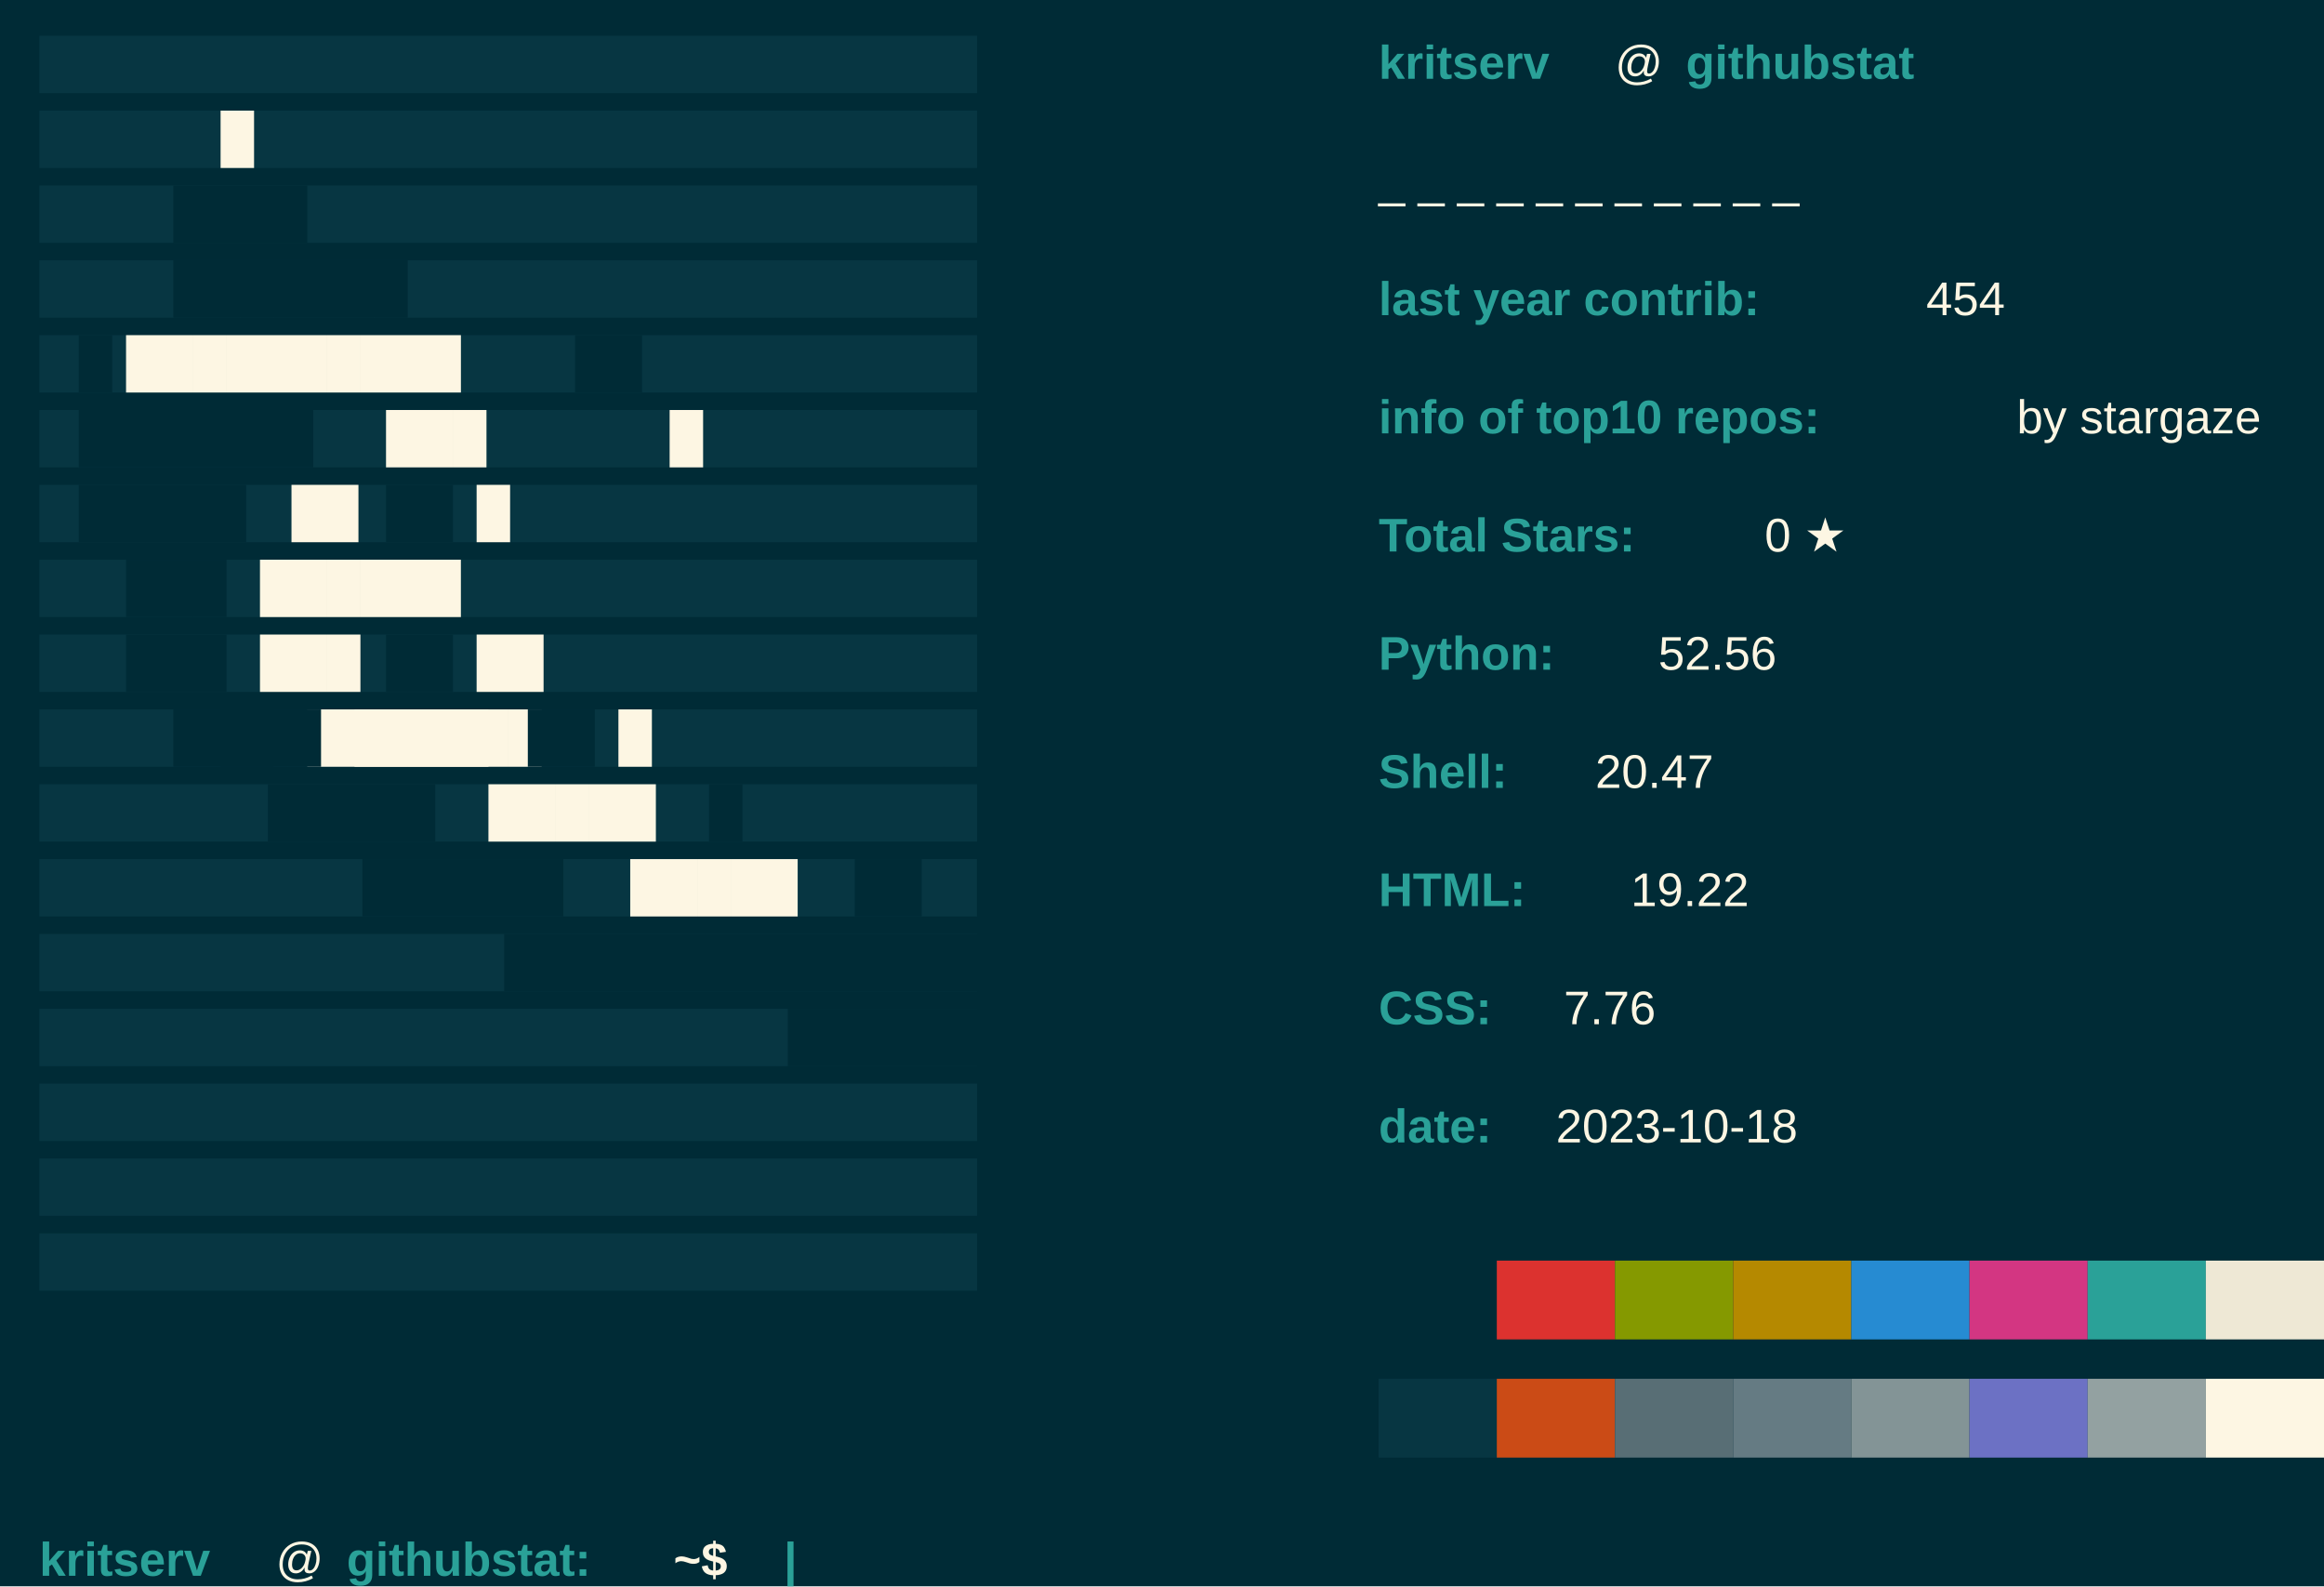
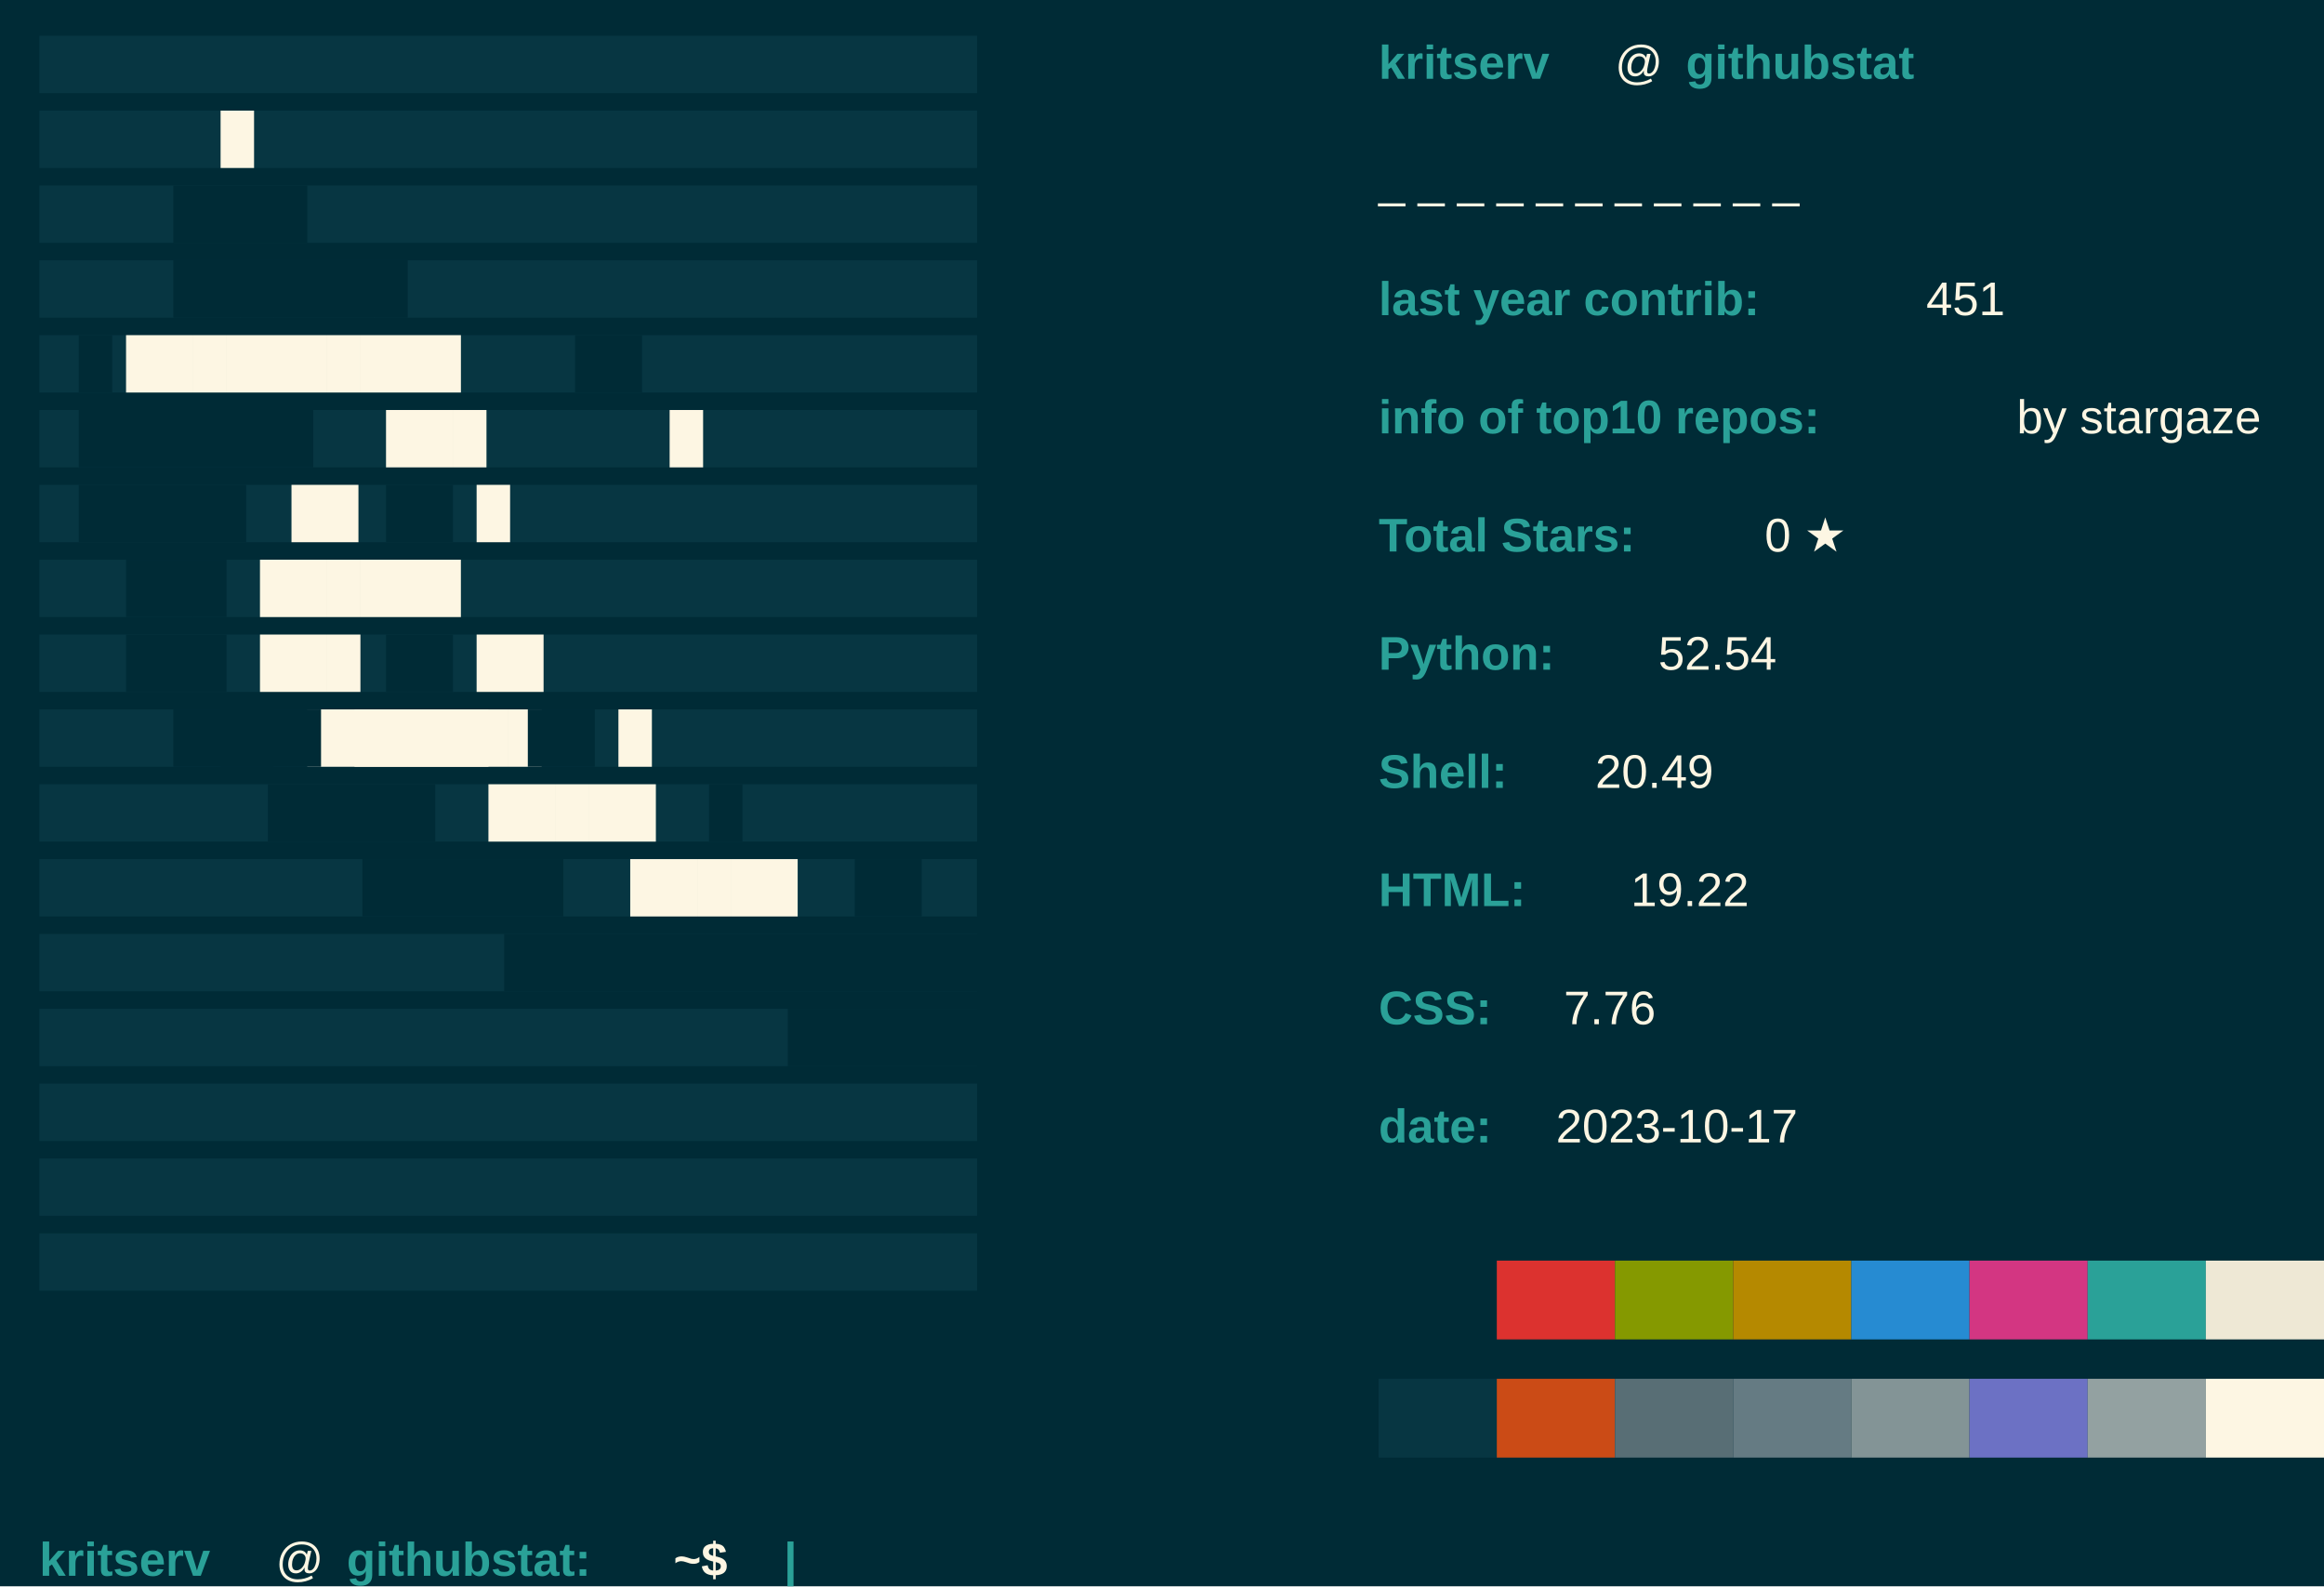
<svg xmlns="http://www.w3.org/2000/svg" baseprofile="tiny" height="100%" version="1.2" width="100%">
  <defs />
  <rect fill="#002B36" height="100%" width="100%" x="0" y="0" />
  <text fill="#073642" font-family="arial" font-weight="normal" x="10" y="20">████████████████████████████</text>
  <text fill="#073642" font-family="arial" font-weight="normal" x="10" y="39">████████████████████████████</text>
  <text fill="#073642" font-family="arial" font-weight="normal" x="10" y="58">████████████████████████████</text>
  <text fill="#073642" font-family="arial" font-weight="normal" x="10" y="77">████████████████████████████</text>
  <text fill="#073642" font-family="arial" font-weight="normal" x="10" y="96">████████████████████████████</text>
  <text fill="#073642" font-family="arial" font-weight="normal" x="10" y="115">████████████████████████████</text>
  <text fill="#073642" font-family="arial" font-weight="normal" x="10" y="134">████████████████████████████</text>
  <text fill="#073642" font-family="arial" font-weight="normal" x="10" y="153">████████████████████████████</text>
  <text fill="#073642" font-family="arial" font-weight="normal" x="10" y="172">████████████████████████████</text>
  <text fill="#073642" font-family="arial" font-weight="normal" x="10" y="191">████████████████████████████</text>
  <text fill="#073642" font-family="arial" font-weight="normal" x="10" y="210">████████████████████████████</text>
  <text fill="#073642" font-family="arial" font-weight="normal" x="10" y="229">████████████████████████████</text>
  <text fill="#073642" font-family="arial" font-weight="normal" x="10" y="248">████████████████████████████</text>
  <text fill="#073642" font-family="arial" font-weight="normal" x="10" y="267">████████████████████████████</text>
  <text fill="#073642" font-family="arial" font-weight="normal" x="10" y="286">████████████████████████████</text>
  <text fill="#073642" font-family="arial" font-weight="normal" x="10" y="305">████████████████████████████</text>
  <text fill="#073642" font-family="arial" font-weight="normal" x="10" y="324">████████████████████████████</text>
  <text fill="#FDF6E3" font-family="arial" font-weight="normal" x="56" y="39">█</text>
  <text fill="#002B36" font-family="arial" font-weight="normal" x="44" y="58">████</text>
  <text fill="#002B36" font-family="arial" font-weight="normal" x="44" y="77">███████</text>
  <text fill="#002B36" font-family="arial" font-weight="normal" x="20" y="96">█</text>
  <text fill="#FDF6E3" font-family="arial" font-weight="normal" x="32" y="96">██████████</text>
  <text fill="#002B36" font-family="arial" font-weight="normal" x="146" y="96">██</text>
  <text fill="#FDF6E3" font-family="arial" font-weight="normal" x="170" y="115">█</text>
  <text fill="#002B36" font-family="arial" font-weight="normal" x="20" y="115">███████</text>
  <text fill="#FDF6E3" font-family="arial" font-weight="normal" x="98" y="115">███</text>
  <text fill="#002B36" font-family="arial" font-weight="normal" x="20" y="134">█████</text>
  <text fill="#FDF6E3" font-family="arial" font-weight="normal" x="74" y="134">██</text>
  <text fill="#002B36" font-family="arial" font-weight="normal" x="98" y="134">██</text>
  <text fill="#FDF6E3" font-family="arial" font-weight="normal" x="121" y="134">█</text>
  <text fill="#002B36" font-family="arial" font-weight="normal" x="32" y="153">███</text>
  <text fill="#FDF6E3" font-family="arial" font-weight="normal" x="66" y="153">██████</text>
  <text fill="#002B36" font-family="arial" font-weight="normal" x="32" y="172">███</text>
  <text fill="#FDF6E3" font-family="arial" font-weight="normal" x="66" y="172">███</text>
  <text fill="#002B36" font-family="arial" font-weight="normal" x="98" y="172">██</text>
  <text fill="#FDF6E3" font-family="arial" font-weight="normal" x="121" y="172">██</text>
  <text fill="#002B36" font-family="arial" font-weight="normal" x="44" y="191">███</text>
  <text fill="#FDF6E3" font-family="arial" font-weight="normal" x="78" y="191">███████</text>
  <text fill="#002B36" font-family="arial" font-weight="normal" x="56" y="191">███</text>
  <text fill="#FDF6E3" font-family="arial" font-weight="normal" x="90" y="191">████</text>
  <text fill="#002B36" font-family="arial" font-weight="normal" x="134" y="191">██</text>
  <text fill="#FDF6E3" font-family="arial" font-weight="normal" x="157" y="191">█</text>
  <text fill="#002B36" font-family="arial" font-weight="normal" x="68" y="210">█████</text>
  <text fill="#FDF6E3" font-family="arial" font-weight="normal" x="124" y="210">█████</text>
  <text fill="#002B36" font-family="arial" font-weight="normal" x="180" y="210">█</text>
  <text fill="#002B36" font-family="arial" font-weight="normal" x="92" y="229">██████</text>
  <text fill="#FDF6E3" font-family="arial" font-weight="normal" x="160" y="229">█████</text>
  <text fill="#002B36" font-family="arial" font-weight="normal" x="217" y="229">██</text>
  <text fill="#002B36" font-family="arial" font-weight="normal" x="248" y="229">███</text>
  <text fill="#002B36" font-family="arial" font-weight="normal" x="128" y="248">████████████████</text>
  <text fill="#002B36" font-family="arial" font-weight="normal" x="200" y="267">██████</text>
  <text fill="#2AA198" font-family="Arial" font-weight="bold" x="350" y="20">kritserv</text>
  <text fill="#FDF6E3" font-family="Arial" font-weight="normal" x="410" y="20">@</text>
  <text fill="#2AA198" font-family="Arial" font-weight="bold" x="428" y="20">githubstat</text>
  <text fill="#FDF6E3" font-family="Arial" font-weight="normal" x="350" y="50">_ _ _ _ _ _ _ _ _ _ _ </text>
  <text fill="#2AA198" font-family="Arial" font-weight="bold" x="350" y="80">last year contrib: </text>
-   <text fill="#FDF6E3" font-family="Arial" font-weight="normal" x="489" y="80">454</text>
+   <text fill="#FDF6E3" font-family="Arial" font-weight="normal" x="489" y="80">451</text>
  <text fill="#2AA198" font-family="Arial" font-weight="bold" x="350" y="110">info of top10 repos: </text>
  <text fill="#FDF6E3" font-family="Arial" font-weight="normal" x="512" y="110">by stargaze</text>
  <text fill="#2AA198" font-family="Arial" font-weight="bold" x="350" y="140">Total Stars: </text>
  <text fill="#FDF6E3" font-family="Arial" font-weight="normal" x="448" y="140">0 ★</text>
  <text fill="#2AA198" font-family="Arial" font-weight="bold" x="350" y="170"> Python: </text>
-   <text fill="#FDF6E3" font-family="Arial" font-weight="normal" x="421" y="170"> 52.56</text>
+   <text fill="#FDF6E3" font-family="Arial" font-weight="normal" x="421" y="170"> 52.54</text>
  <text fill="#2AA198" font-family="Arial" font-weight="bold" x="350" y="200"> Shell: </text>
-   <text fill="#FDF6E3" font-family="Arial" font-weight="normal" x="405" y="200"> 20.47</text>
+   <text fill="#FDF6E3" font-family="Arial" font-weight="normal" x="405" y="200"> 20.49</text>
  <text fill="#2AA198" font-family="Arial" font-weight="bold" x="350" y="230"> HTML: </text>
  <text fill="#FDF6E3" font-family="Arial" font-weight="normal" x="414" y="230"> 19.22</text>
  <text fill="#2AA198" font-family="Arial" font-weight="bold" x="350" y="260">CSS: </text>
  <text fill="#FDF6E3" font-family="Arial" font-weight="normal" x="397" y="260"> 7.76</text>
  <text fill="#2AA198" font-family="Arial" font-weight="bold" x="350" y="290">date: </text>
-   <text fill="#FDF6E3" font-family="Arial" font-weight="normal" x="395" y="290">2023-10-18</text>
+   <text fill="#FDF6E3" font-family="Arial" font-weight="normal" x="395" y="290">2023-10-17</text>
  <rect fill="#002B36" height="20" width="30" x="350" y="320" />
  <rect fill="#DC322F" height="20" width="30" x="380" y="320" />
  <rect fill="#859900" height="20" width="30" x="410" y="320" />
  <rect fill="#B58900" height="20" width="30" x="440" y="320" />
  <rect fill="#268BD2" height="20" width="30" x="470" y="320" />
  <rect fill="#D33682" height="20" width="30" x="500" y="320" />
  <rect fill="#2AA198" height="20" width="30" x="530" y="320" />
  <rect fill="#EEE8D5" height="20" width="30" x="560" y="320" />
  <rect fill="#073642" height="20" width="30" x="350" y="350" />
  <rect fill="#CB4B16" height="20" width="30" x="380" y="350" />
  <rect fill="#586E75" height="20" width="30" x="410" y="350" />
  <rect fill="#657B83" height="20" width="30" x="440" y="350" />
  <rect fill="#839496" height="20" width="30" x="470" y="350" />
  <rect fill="#6C71C4" height="20" width="30" x="500" y="350" />
  <rect fill="#93A1A1" height="20" width="30" x="530" y="350" />
  <rect fill="#FDF6E3" height="20" width="30" x="560" y="350" />
  <text fill="#2AA198" font-family="Arial" font-weight="bold" x="10" y="400">kritserv</text>
  <text fill="#FDF6E3" font-family="Arial" font-weight="normal" x="70" y="400">@</text>
  <text fill="#2AA198" font-family="Arial" font-weight="bold" x="88" y="400">githubstat:</text>
  <text fill="#FDF6E3" font-family="Arial" font-weight="bold" x="171" y="400">~$</text>
  <text class="blink" fill="#2AA198" font-family="arial" font-weight="bold" x="199" y="400">|</text>
-   <style>.blink {animation: blink 1s steps(2, start) infinite;} 
- 		@keyframes blink { to { visibility: hidden;}}
- 		.frame1, .frame2, .frame3, .frame4, .frame5, .frame6, .frame7, .frame8, .frame9, .frame0 {position: absolute;}
- 		.frame1 {animation: f1 3s; animation-iteration-count: infinite;}
- 		.frame2 {animation: f2 3s; animation-iteration-count: infinite;}
- 		.frame3 {animation: f3 3s; animation-iteration-count: infinite;}
- 		.frame4 {animation: f4 3s; animation-iteration-count: infinite;}
- 		.frame5 {animation: f5 3s; animation-iteration-count: infinite;}
- 		.frame6 {animation: f6 3s; animation-iteration-count: infinite;}
- 		.frame7 {animation: f7 3s; animation-iteration-count: infinite;}
- 		.frame8 {animation: f8 3s; animation-iteration-count: infinite;}
- 		.frame9 {animation: f9 3s; animation-iteration-count: infinite;}
- 		.frame0 {animation: f0 3s; animation-iteration-count: infinite;}
- 		@keyframes f1 {from {visibility: visible;}5% {visibility: hidden;}10% {visibility: hidden;}15% {visibility: hidden;}20% {visibility: hidden;}25% {visibility: hidden;}30% {visibility: hidden;}35% {visibility: hidden;}40% {visibility: hidden;}45% {visibility: hidden;}50% {visibility: hidden;}55% {visibility: hidden;}60% {visibility: hidden;}65% {visibility: hidden;}70% {visibility: hidden;}75% {visibility: hidden;}80% {visibility: hidden;}85% {visibility: hidden;}90% {visibility: hidden;}95% {visibility: hidden;}to {visibility: visible;}}
- 		@keyframes f2 {from {visibility: hidden;}5% {visibility: hidden;}10% {visibility: visible;}15% {visibility: hidden;}20% {visibility: hidden;}25% {visibility: hidden;}30% {visibility: hidden;}35% {visibility: hidden;}40% {visibility: hidden;}45% {visibility: hidden;}50% {visibility: hidden;}55% {visibility: hidden;}60% {visibility: hidden;}65% {visibility: hidden;}70% {visibility: hidden;}75% {visibility: hidden;}80% {visibility: hidden;}85% {visibility: hidden;}90% {visibility: hidden;}95% {visibility: hidden;}100% {visibility: hidden;}}
- 		@keyframes f3 {from {visibility: hidden;}5% {visibility: hidden;}10% {visibility: hidden;}15% {visibility: hidden;}20% {visibility: visible;}25% {visibility: hidden;}30% {visibility: hidden;}35% {visibility: hidden;}40% {visibility: hidden;}45% {visibility: hidden;}50% {visibility: hidden;}55% {visibility: hidden;}60% {visibility: hidden;}65% {visibility: hidden;}70% {visibility: hidden;}75% {visibility: hidden;}80% {visibility: hidden;}85% {visibility: hidden;}90% {visibility: hidden;}95% {visibility: hidden;}100% {visibility: hidden;}}
- 		@keyframes f4 {from {visibility: hidden;}5% {visibility: hidden;}10% {visibility: hidden;}15% {visibility: hidden;}20% {visibility: hidden;}25% {visibility: hidden;}30% {visibility: visible;}35% {visibility: hidden;}40% {visibility: hidden;}45% {visibility: hidden;}50% {visibility: hidden;}55% {visibility: hidden;}60% {visibility: hidden;}65% {visibility: hidden;}70% {visibility: hidden;}75% {visibility: hidden;}80% {visibility: hidden;}85% {visibility: hidden;}90% {visibility: hidden;}95% {visibility: hidden;}100% {visibility: hidden;}}
- 		@keyframes f5 {from {visibility: hidden;}5% {visibility: hidden;}10% {visibility: hidden;}15% {visibility: hidden;}20% {visibility: hidden;}25% {visibility: hidden;}30% {visibility: hidden;}35% {visibility: hidden;}40% {visibility: visible;}45% {visibility: hidden;}50% {visibility: hidden;}55% {visibility: hidden;}60% {visibility: hidden;}65% {visibility: hidden;}70% {visibility: hidden;}75% {visibility: hidden;}80% {visibility: hidden;}85% {visibility: hidden;}90% {visibility: hidden;}95% {visibility: hidden;}100% {visibility: hidden;}}
- 		@keyframes f6 {from {visibility: hidden;}5% {visibility: hidden;}10% {visibility: hidden;}15% {visibility: hidden;}20% {visibility: hidden;}25% {visibility: hidden;}30% {visibility: hidden;}35% {visibility: hidden;}40% {visibility: hidden;}45% {visibility: hidden;}50% {visibility: visible;}55% {visibility: hidden;}60% {visibility: hidden;}65% {visibility: hidden;}70% {visibility: hidden;}75% {visibility: hidden;}80% {visibility: hidden;}85% {visibility: hidden;}90% {visibility: hidden;}95% {visibility: hidden;}100% {visibility: hidden;}}
- 		@keyframes f7 {from {visibility: hidden;}5% {visibility: hidden;}10% {visibility: hidden;}15% {visibility: hidden;}20% {visibility: hidden;}25% {visibility: hidden;}30% {visibility: hidden;}35% {visibility: hidden;}40% {visibility: hidden;}45% {visibility: hidden;}50% {visibility: hidden;}55% {visibility: hidden;}60% {visibility: visible;}65% {visibility: hidden;}70% {visibility: hidden;}75% {visibility: hidden;}80% {visibility: hidden;}85% {visibility: hidden;}90% {visibility: hidden;}95% {visibility: hidden;}100% {visibility: hidden;}}
- 		@keyframes f8 {from {visibility: hidden;}5% {visibility: hidden;}10% {visibility: hidden;}15% {visibility: hidden;}20% {visibility: hidden;}25% {visibility: hidden;}30% {visibility: hidden;}35% {visibility: hidden;}40% {visibility: hidden;}45% {visibility: hidden;}50% {visibility: hidden;}55% {visibility: hidden;}60% {visibility: hidden;}65% {visibility: hidden;}70% {visibility: visible;}75% {visibility: hidden;}80% {visibility: hidden;}85% {visibility: hidden;}90% {visibility: hidden;}95% {visibility: hidden;}100% {visibility: hidden;}}
- 		@keyframes f9 {from {visibility: hidden;}5% {visibility: hidden;}10% {visibility: hidden;}15% {visibility: hidden;}20% {visibility: hidden;}25% {visibility: hidden;}30% {visibility: hidden;}35% {visibility: hidden;}40% {visibility: hidden;}45% {visibility: hidden;}50% {visibility: hidden;}55% {visibility: hidden;}60% {visibility: hidden;}65% {visibility: hidden;}70% {visibility: hidden;}75% {visibility: hidden;}80% {visibility: visible;}85% {visibility: hidden;}90% {visibility: hidden;}95% {visibility: hidden;}100% {visibility: hidden;}}
- 		@keyframes f0 {from {visibility: hidden;}5% {visibility: hidden;}10% {visibility: hidden;}15% {visibility: hidden;}20% {visibility: hidden;}25% {visibility: hidden;}30% {visibility: hidden;}35% {visibility: hidden;}40% {visibility: hidden;}45% {visibility: hidden;}50% {visibility: hidden;}55% {visibility: hidden;}60% {visibility: hidden;}65% {visibility: hidden;}70% {visibility: hidden;}75% {visibility: hidden;}80% {visibility: hidden;}85% {visibility: hidden;}90% {visibility: visible;}95% {visibility: hidden;}100% {visibility: hidden;}}</style>
+   <style>.blink {animation: blink 1s steps(2, start) infinite;} @keyframes blink { to { visibility: hidden;}}</style>
</svg>
